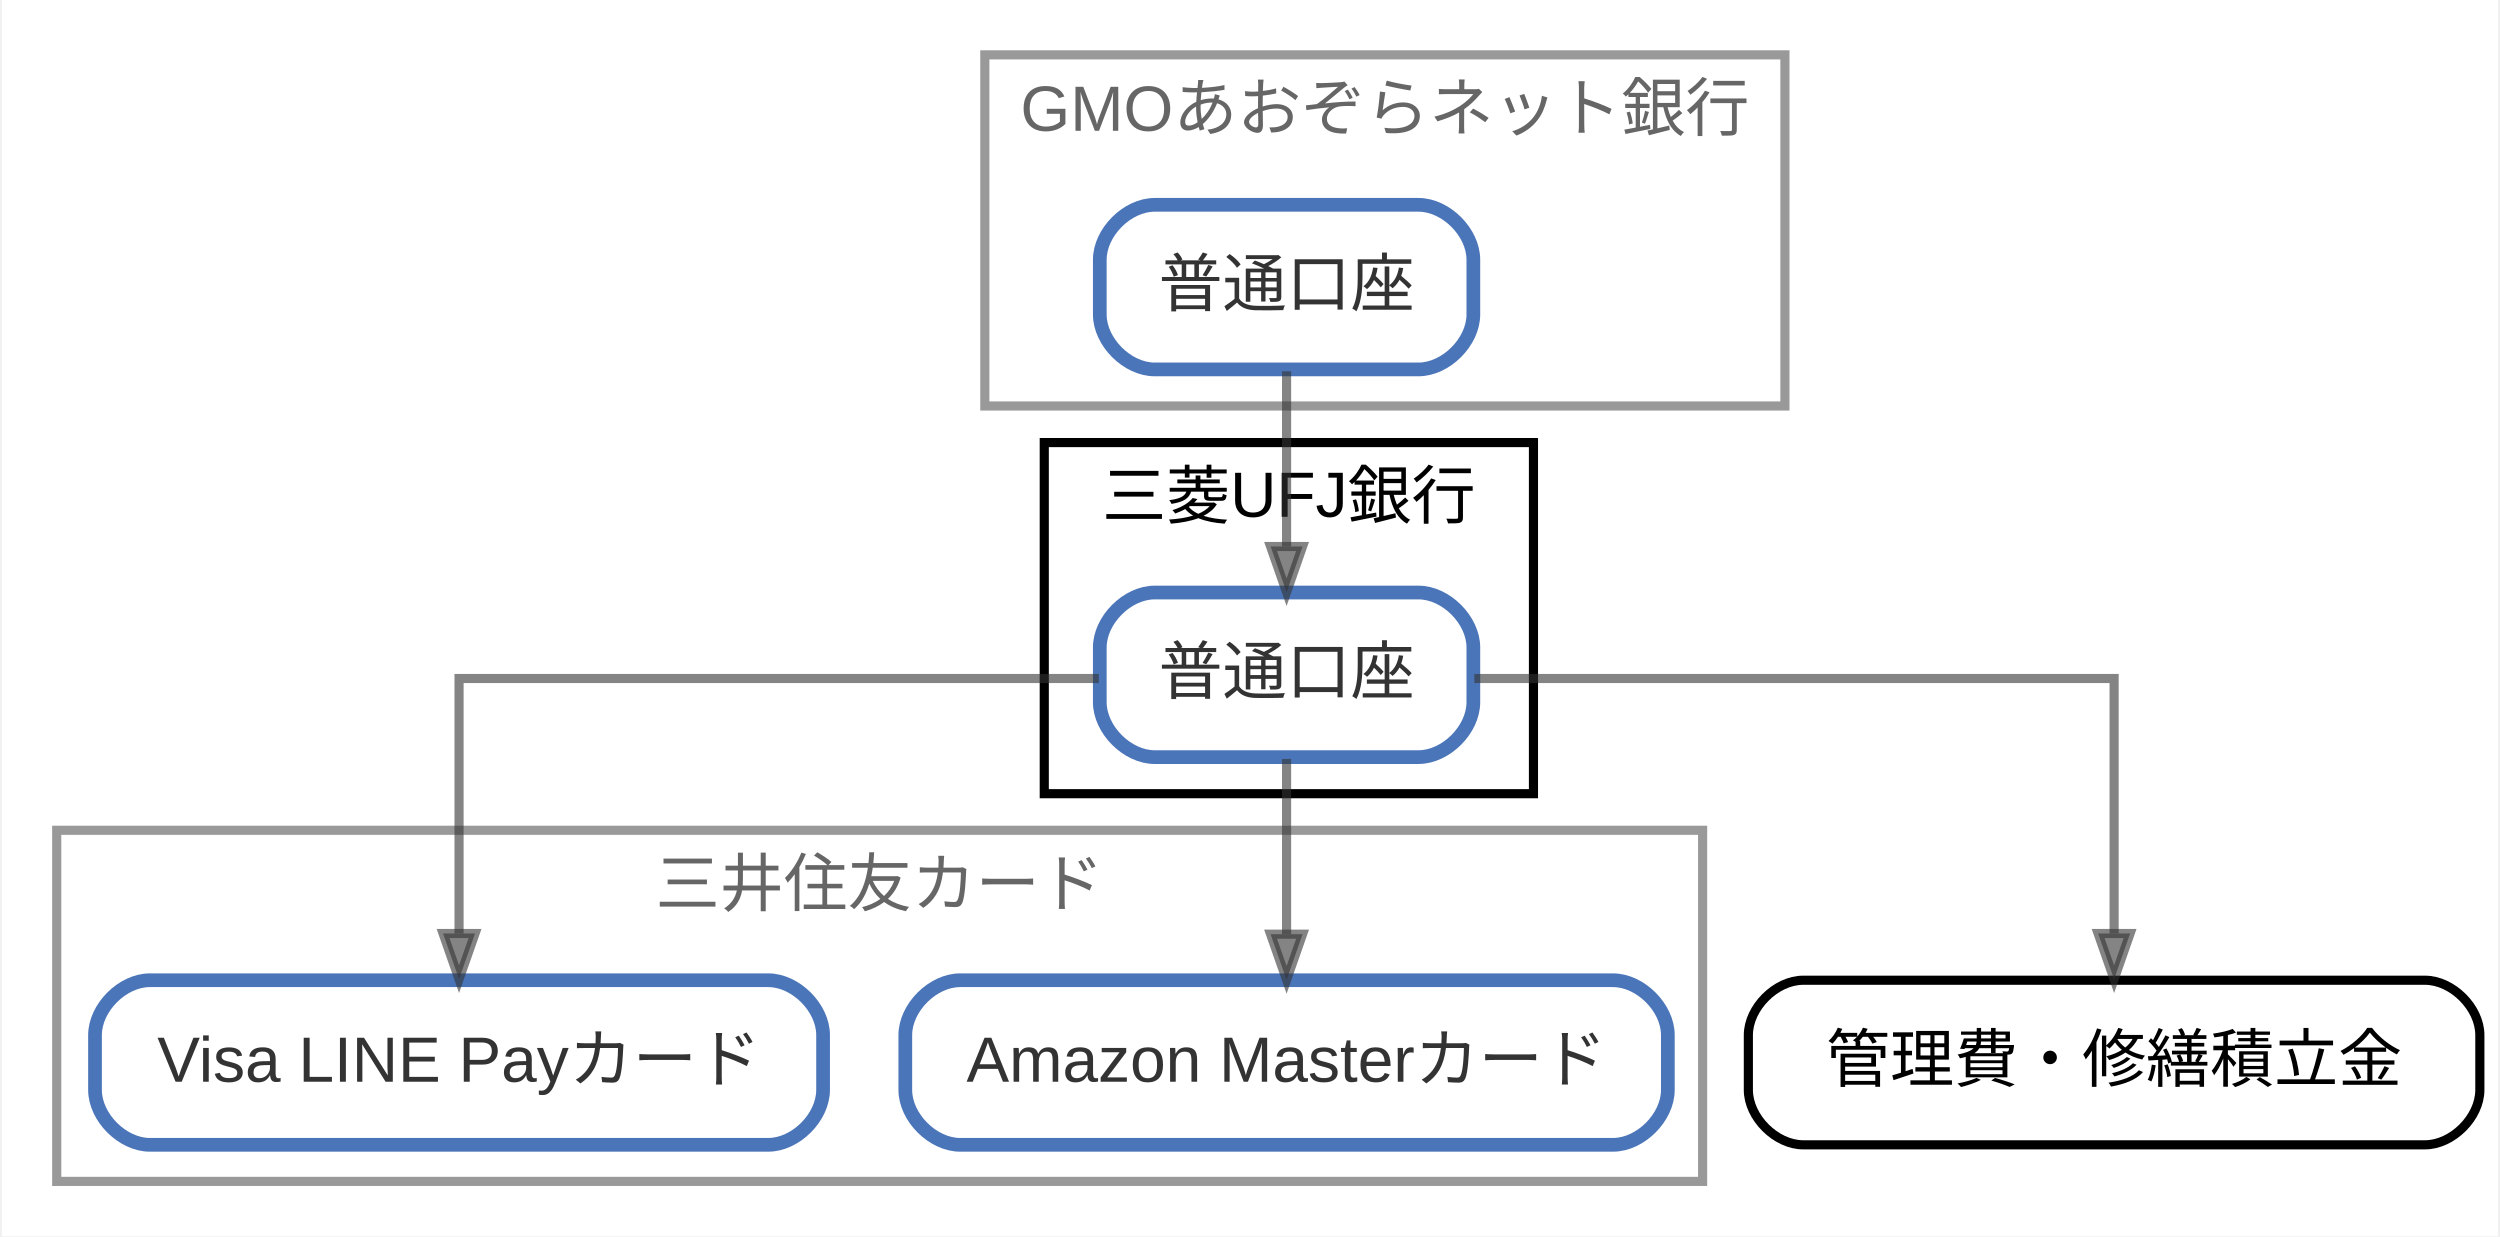
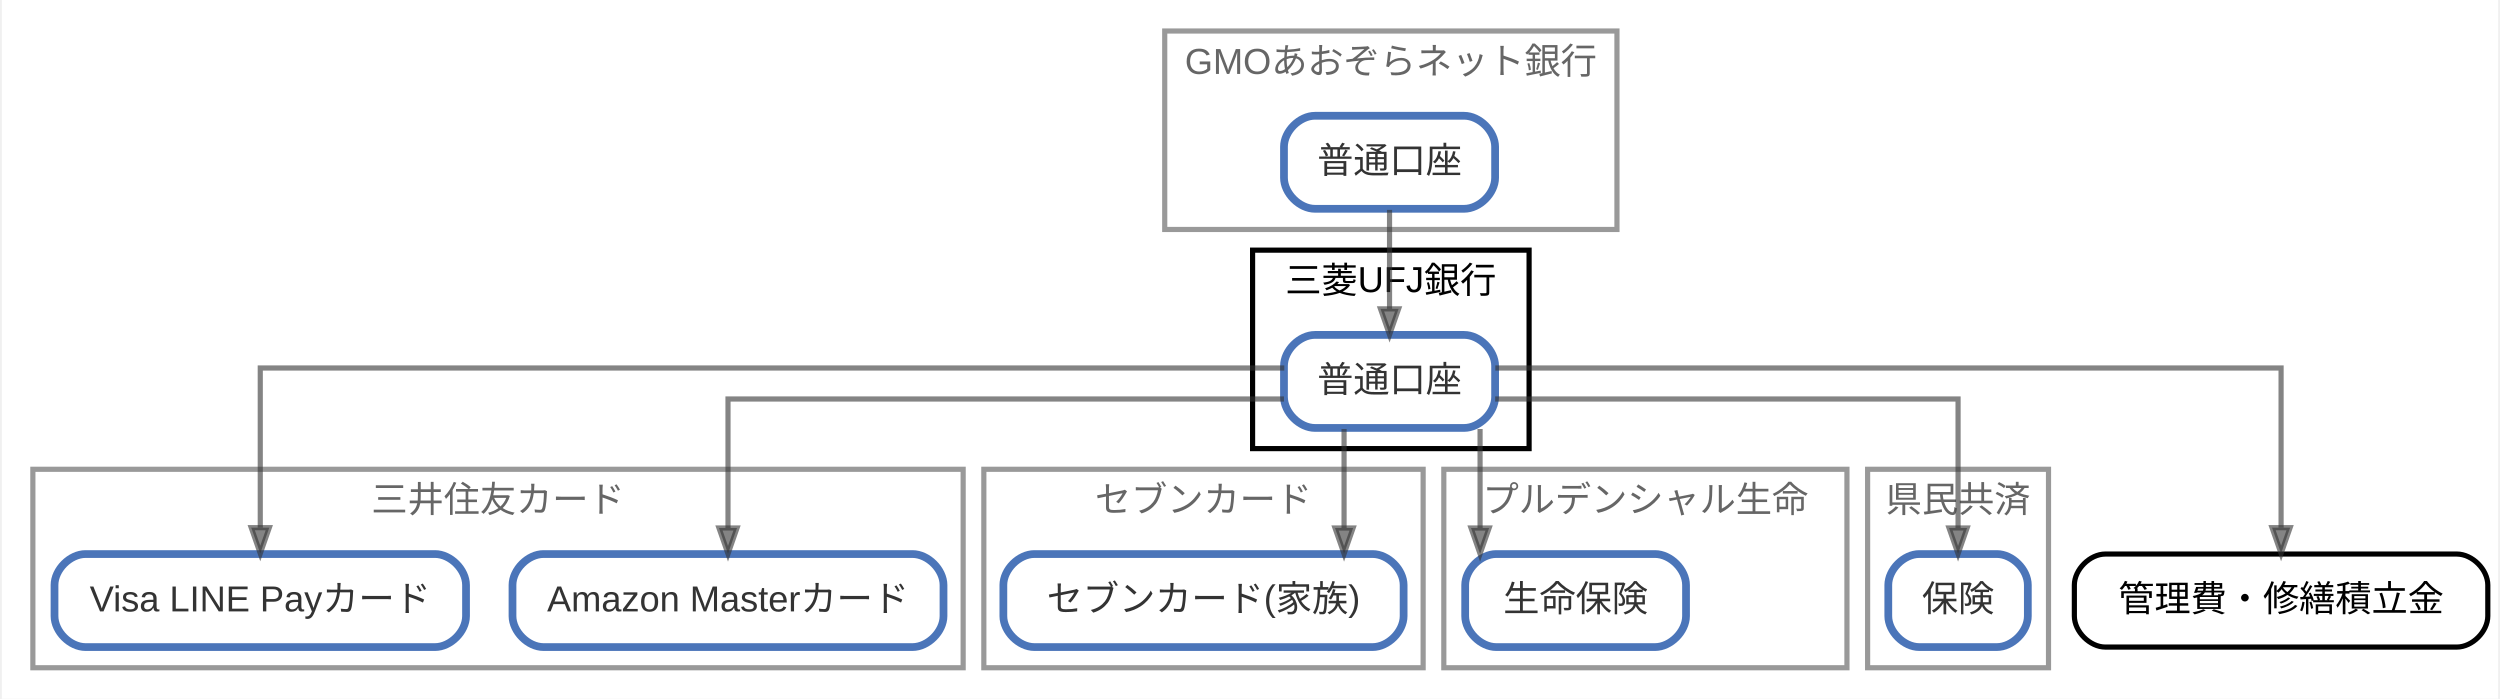
- <svg xmlns="http://www.w3.org/2000/svg" width="546pt" height="270pt" viewBox="0.00 0.00 546.00 270.40">
+ <svg xmlns="http://www.w3.org/2000/svg" width="966pt" height="270pt" viewBox="0.00 0.00 966.00 270.40">
  <g id="graph0" class="graph" transform="scale(1 1) rotate(0) translate(4 266.4)">
-     <polygon fill="#ffffff" stroke="transparent" points="-4,4 -4,-266.4 541.999,-266.4 541.999,4 -4,4" />
+     <polygon fill="#ffffff" stroke="transparent" points="-4,4 -4,-266.4 961.999,-266.4 961.999,4 -4,4" />
+     <g id="clust6" class="cluster">
+       <polygon fill="none" stroke="#999999" stroke-width="2" points="718,-8 718,-84.8 788,-84.8 788,-8 718,-8" />
+       <text text-anchor="middle" x="753" y="-68.2" font-family="Arial" font-size="14.00" fill="#666666">県民共済</text>
+     </g>
+     <g id="clust5" class="cluster">
+       <polygon fill="none" stroke="#999999" stroke-width="2" points="554,-8 554,-84.8 710,-84.8 710,-8 554,-8" />
+       <text text-anchor="middle" x="632" y="-68.2" font-family="Arial" font-size="14.00" fill="#666666">プルデンシャル生命</text>
+     </g>
+     <g id="clust4" class="cluster">
+       <polygon fill="none" stroke="#999999" stroke-width="2" points="376,-8 376,-84.8 546,-84.8 546,-8 376,-8" />
+       <text text-anchor="middle" x="461" y="-68.2" font-family="Arial" font-size="14.00" fill="#666666">セブンカード</text>
+     </g>
    <g id="clust3" class="cluster">
      <polygon fill="none" stroke="#999999" stroke-width="2" points="8,-8 8,-84.8 368,-84.8 368,-8 8,-8" />
      <text text-anchor="middle" x="188" y="-68.2" font-family="Arial" font-size="14.00" fill="#666666">三井住友カード</text>
    </g>
    <g id="clust2" class="cluster">
-       <polygon fill="none" stroke="#999999" stroke-width="2" points="211,-177.6 211,-254.4 386,-254.4 386,-177.6 211,-177.6" />
-       <text text-anchor="middle" x="298.5" y="-237.8" font-family="Arial" font-size="14.00" fill="#666666">GMOあおぞらネット銀行</text>
+       <polygon fill="none" stroke="#999999" stroke-width="2" points="446,-177.6 446,-254.4 621,-254.4 621,-177.6 446,-177.6" />
+       <text text-anchor="middle" x="533.5" y="-237.8" font-family="Arial" font-size="14.00" fill="#666666">GMOあおぞらネット銀行</text>
    </g>
    <g id="clust1" class="cluster">
-       <polygon fill="none" stroke="#000000" stroke-width="2" points="224,-92.8 224,-169.6 331,-169.6 331,-92.8 224,-92.8" />
-       <text text-anchor="middle" x="277.5" y="-153" font-family="Arial" font-size="14.00" fill="#000000">三菱UFJ銀行</text>
+       <polygon fill="none" stroke="#000000" stroke-width="2" points="480,-92.8 480,-169.6 587,-169.6 587,-92.8 480,-92.8" />
+       <text text-anchor="middle" x="533.5" y="-153" font-family="Arial" font-size="14.00" fill="#000000">三菱UFJ銀行</text>
    </g>
    <g id="node1" class="node">
-       <path fill="#ffffff" stroke="#4b75b9" stroke-width="3" d="M305.851,-136.8C305.851,-136.8 248.149,-136.8 248.149,-136.8 242.149,-136.8 236.149,-130.8 236.149,-124.8 236.149,-124.8 236.149,-112.8 236.149,-112.8 236.149,-106.8 242.149,-100.8 248.149,-100.8 248.149,-100.8 305.851,-100.8 305.851,-100.8 311.851,-100.8 317.851,-106.8 317.851,-112.8 317.851,-112.8 317.851,-124.8 317.851,-124.8 317.851,-130.8 311.851,-136.8 305.851,-136.8" />
-       <text text-anchor="middle" x="277" y="-114.6" font-family="Arial" font-size="14.00" fill="#333333">普通口座</text>
+       <path fill="#ffffff" stroke="#4b75b9" stroke-width="3" d="M561.851,-136.8C561.851,-136.8 504.149,-136.8 504.149,-136.8 498.149,-136.8 492.149,-130.8 492.149,-124.8 492.149,-124.8 492.149,-112.8 492.149,-112.8 492.149,-106.8 498.149,-100.8 504.149,-100.8 504.149,-100.8 561.851,-100.8 561.851,-100.8 567.851,-100.8 573.851,-106.8 573.851,-112.8 573.851,-112.8 573.851,-124.8 573.851,-124.8 573.851,-130.8 567.851,-136.8 561.851,-136.8" />
+       <text text-anchor="middle" x="533" y="-114.6" font-family="Arial" font-size="14.00" fill="#333333">普通口座</text>
    </g>
    <g id="node3" class="node">
      <path fill="#ffffff" stroke="#4b75b9" stroke-width="3" d="M348.393,-52C348.393,-52 205.607,-52 205.607,-52 199.607,-52 193.607,-46 193.607,-40 193.607,-40 193.607,-28 193.607,-28 193.607,-22 199.607,-16 205.607,-16 205.607,-16 348.393,-16 348.393,-16 354.393,-16 360.393,-22 360.393,-28 360.393,-28 360.393,-40 360.393,-40 360.393,-46 354.393,-52 348.393,-52" />
      <text text-anchor="middle" x="277" y="-29.8" font-family="Arial" font-size="14.00" fill="#333333">Amazon Masterカード</text>
    </g>
    <g id="edge4" class="edge">
-       <path fill="none" stroke="#333333" stroke-width="2" stroke-opacity="0.6" d="M277,-100.4C277,-100.4 277,-62.073 277,-62.073" />
-       <polygon fill="#333333" fill-opacity="0.6" stroke="#333333" stroke-width="2" stroke-opacity="0.6" points="280.5,-62.073 277,-52.073 273.5,-62.073 280.5,-62.073" />
+       <path fill="none" stroke="#333333" stroke-width="2" stroke-opacity="0.6" d="M492.153,-112C419.877,-112 277,-112 277,-112 277,-112 277,-62.091 277,-62.091" />
+       <polygon fill="#333333" fill-opacity="0.6" stroke="#333333" stroke-width="2" stroke-opacity="0.6" points="280.5,-62.091 277,-52.091 273.5,-62.091 280.5,-62.091" />
    </g>
    <g id="node4" class="node">
      <path fill="#ffffff" stroke="#4b75b9" stroke-width="3" d="M163.623,-52C163.623,-52 28.377,-52 28.377,-52 22.377,-52 16.377,-46 16.377,-40 16.377,-40 16.377,-28 16.377,-28 16.377,-22 22.377,-16 28.377,-16 28.377,-16 163.623,-16 163.623,-16 169.623,-16 175.623,-22 175.623,-28 175.623,-28 175.623,-40 175.623,-40 175.623,-46 169.623,-52 163.623,-52" />
      <text text-anchor="middle" x="96" y="-29.8" font-family="Arial" font-size="14.00" fill="#333333">Visa LINE Payカード</text>
    </g>
    <g id="edge2" class="edge">
-       <path fill="none" stroke="#333333" stroke-width="2" stroke-opacity="0.6" d="M235.928,-118C182.526,-118 96,-118 96,-118 96,-118 96,-62.227 96,-62.227" />
-       <polygon fill="#333333" fill-opacity="0.6" stroke="#333333" stroke-width="2" stroke-opacity="0.6" points="99.5,-62.227 96,-52.227 92.5,-62.227 99.5,-62.227" />
+       <path fill="none" stroke="#333333" stroke-width="2" stroke-opacity="0.6" d="M492.281,-124C383.795,-124 96,-124 96,-124 96,-124 96,-62.213 96,-62.213" />
+       <polygon fill="#333333" fill-opacity="0.6" stroke="#333333" stroke-width="2" stroke-opacity="0.6" points="99.5,-62.213 96,-52.213 92.5,-62.213 99.5,-62.213" />
    </g>
    <g id="node5" class="node">
-       <path fill="none" stroke="#000000" stroke-width="2" d="M525.997,-52C525.997,-52 390.003,-52 390.003,-52 384.003,-52 378.003,-46 378.003,-40 378.003,-40 378.003,-28 378.003,-28 378.003,-22 384.003,-16 390.003,-16 390.003,-16 525.997,-16 525.997,-16 531.997,-16 537.997,-22 537.997,-28 537.997,-28 537.997,-40 537.997,-40 537.997,-46 531.997,-52 525.997,-52" />
-       <text text-anchor="middle" x="458" y="-29.8" font-family="Arial" font-size="14.00" fill="#000000">管理費・修繕積立金</text>
+       <path fill="#ffffff" stroke="#4b75b9" stroke-width="3" d="M526.444,-52C526.444,-52 395.556,-52 395.556,-52 389.556,-52 383.556,-46 383.556,-40 383.556,-40 383.556,-28 383.556,-28 383.556,-22 389.556,-16 395.556,-16 395.556,-16 526.444,-16 526.444,-16 532.444,-16 538.444,-22 538.444,-28 538.444,-28 538.444,-40 538.444,-40 538.444,-46 532.444,-52 526.444,-52" />
+       <text text-anchor="middle" x="461" y="-29.8" font-family="Arial" font-size="14.00" fill="#333333">セブンカード(家族)</text>
+     </g>
+     <g id="edge5" class="edge">
+       <path fill="none" stroke="#333333" stroke-width="2" stroke-opacity="0.6" d="M515.399,-100.4C515.399,-100.4 515.399,-62.073 515.399,-62.073" />
+       <polygon fill="#333333" fill-opacity="0.6" stroke="#333333" stroke-width="2" stroke-opacity="0.6" points="518.899,-62.073 515.399,-52.073 511.899,-62.073 518.899,-62.073" />
+     </g>
+     <g id="node6" class="node">
+       <path fill="#ffffff" stroke="#4b75b9" stroke-width="3" d="M635.729,-52C635.729,-52 574.271,-52 574.271,-52 568.271,-52 562.271,-46 562.271,-40 562.271,-40 562.271,-28 562.271,-28 562.271,-22 568.271,-16 574.271,-16 574.271,-16 635.729,-16 635.729,-16 641.729,-16 647.729,-22 647.729,-28 647.729,-28 647.729,-40 647.729,-40 647.729,-46 641.729,-52 635.729,-52" />
+       <text text-anchor="middle" x="605" y="-29.8" font-family="Arial" font-size="14.00" fill="#333333">生命保険</text>
+     </g>
+     <g id="edge6" class="edge">
+       <path fill="none" stroke="#333333" stroke-width="2" stroke-opacity="0.6" d="M568.03,-100.4C568.03,-100.4 568.03,-62.073 568.03,-62.073" />
+       <polygon fill="#333333" fill-opacity="0.6" stroke="#333333" stroke-width="2" stroke-opacity="0.6" points="571.531,-62.073 568.03,-52.073 564.531,-62.073 571.531,-62.073" />
+     </g>
+     <g id="node7" class="node">
+       <path fill="#ffffff" stroke="#4b75b9" stroke-width="3" d="M768,-52C768,-52 738,-52 738,-52 732,-52 726,-46 726,-40 726,-40 726,-28 726,-28 726,-22 732,-16 738,-16 738,-16 768,-16 768,-16 774,-16 780,-22 780,-28 780,-28 780,-40 780,-40 780,-46 774,-52 768,-52" />
+       <text text-anchor="middle" x="753" y="-29.8" font-family="Arial" font-size="14.00" fill="#333333">保険</text>
+     </g>
+     <g id="edge7" class="edge">
+       <path fill="none" stroke="#333333" stroke-width="2" stroke-opacity="0.6" d="M573.865,-112C637.487,-112 753,-112 753,-112 753,-112 753,-62.091 753,-62.091" />
+       <polygon fill="#333333" fill-opacity="0.6" stroke="#333333" stroke-width="2" stroke-opacity="0.6" points="756.5,-62.091 753,-52.091 749.5,-62.091 756.5,-62.091" />
+     </g>
+     <g id="node8" class="node">
+       <path fill="none" stroke="#000000" stroke-width="2" d="M945.997,-52C945.997,-52 810.003,-52 810.003,-52 804.003,-52 798.003,-46 798.003,-40 798.003,-40 798.003,-28 798.003,-28 798.003,-22 804.003,-16 810.003,-16 810.003,-16 945.997,-16 945.997,-16 951.997,-16 957.997,-22 957.997,-28 957.997,-28 957.997,-40 957.997,-40 957.997,-46 951.997,-52 945.997,-52" />
+       <text text-anchor="middle" x="878" y="-29.8" font-family="Arial" font-size="14.00" fill="#000000">管理費・修繕積立金</text>
    </g>
    <g id="edge3" class="edge">
-       <path fill="none" stroke="#333333" stroke-width="2" stroke-opacity="0.6" d="M318.072,-118C371.474,-118 458,-118 458,-118 458,-118 458,-62.227 458,-62.227" />
-       <polygon fill="#333333" fill-opacity="0.6" stroke="#333333" stroke-width="2" stroke-opacity="0.6" points="461.5,-62.227 458,-52.227 454.5,-62.227 461.5,-62.227" />
+       <path fill="none" stroke="#333333" stroke-width="2" stroke-opacity="0.6" d="M573.931,-124C665.318,-124 878,-124 878,-124 878,-124 878,-62.213 878,-62.213" />
+       <polygon fill="#333333" fill-opacity="0.6" stroke="#333333" stroke-width="2" stroke-opacity="0.6" points="881.5,-62.213 878,-52.213 874.5,-62.213 881.5,-62.213" />
    </g>
    <g id="node2" class="node">
-       <path fill="#ffffff" stroke="#4b75b9" stroke-width="3" d="M305.851,-221.6C305.851,-221.6 248.149,-221.6 248.149,-221.6 242.149,-221.6 236.149,-215.6 236.149,-209.6 236.149,-209.6 236.149,-197.6 236.149,-197.6 236.149,-191.6 242.149,-185.6 248.149,-185.6 248.149,-185.6 305.851,-185.6 305.851,-185.6 311.851,-185.6 317.851,-191.6 317.851,-197.6 317.851,-197.6 317.851,-209.6 317.851,-209.6 317.851,-215.6 311.851,-221.6 305.851,-221.6" />
-       <text text-anchor="middle" x="277" y="-199.4" font-family="Arial" font-size="14.00" fill="#333333">普通口座</text>
+       <path fill="#ffffff" stroke="#4b75b9" stroke-width="3" d="M561.851,-221.6C561.851,-221.6 504.149,-221.6 504.149,-221.6 498.149,-221.6 492.149,-215.6 492.149,-209.6 492.149,-209.6 492.149,-197.6 492.149,-197.6 492.149,-191.6 498.149,-185.6 504.149,-185.6 504.149,-185.6 561.851,-185.6 561.851,-185.6 567.851,-185.6 573.851,-191.6 573.851,-197.6 573.851,-197.6 573.851,-209.6 573.851,-209.6 573.851,-215.6 567.851,-221.6 561.851,-221.6" />
+       <text text-anchor="middle" x="533" y="-199.4" font-family="Arial" font-size="14.00" fill="#333333">普通口座</text>
    </g>
    <g id="edge1" class="edge">
-       <path fill="none" stroke="#333333" stroke-width="2" stroke-opacity="0.6" d="M277,-185.2C277,-185.2 277,-146.873 277,-146.873" />
-       <polygon fill="#333333" fill-opacity="0.6" stroke="#333333" stroke-width="2" stroke-opacity="0.6" points="280.5,-146.873 277,-136.873 273.5,-146.873 280.5,-146.873" />
+       <path fill="none" stroke="#333333" stroke-width="2" stroke-opacity="0.6" d="M533,-185.2C533,-185.2 533,-146.873 533,-146.873" />
+       <polygon fill="#333333" fill-opacity="0.6" stroke="#333333" stroke-width="2" stroke-opacity="0.6" points="536.5,-146.873 533,-136.873 529.5,-146.873 536.5,-146.873" />
    </g>
  </g>
</svg>
